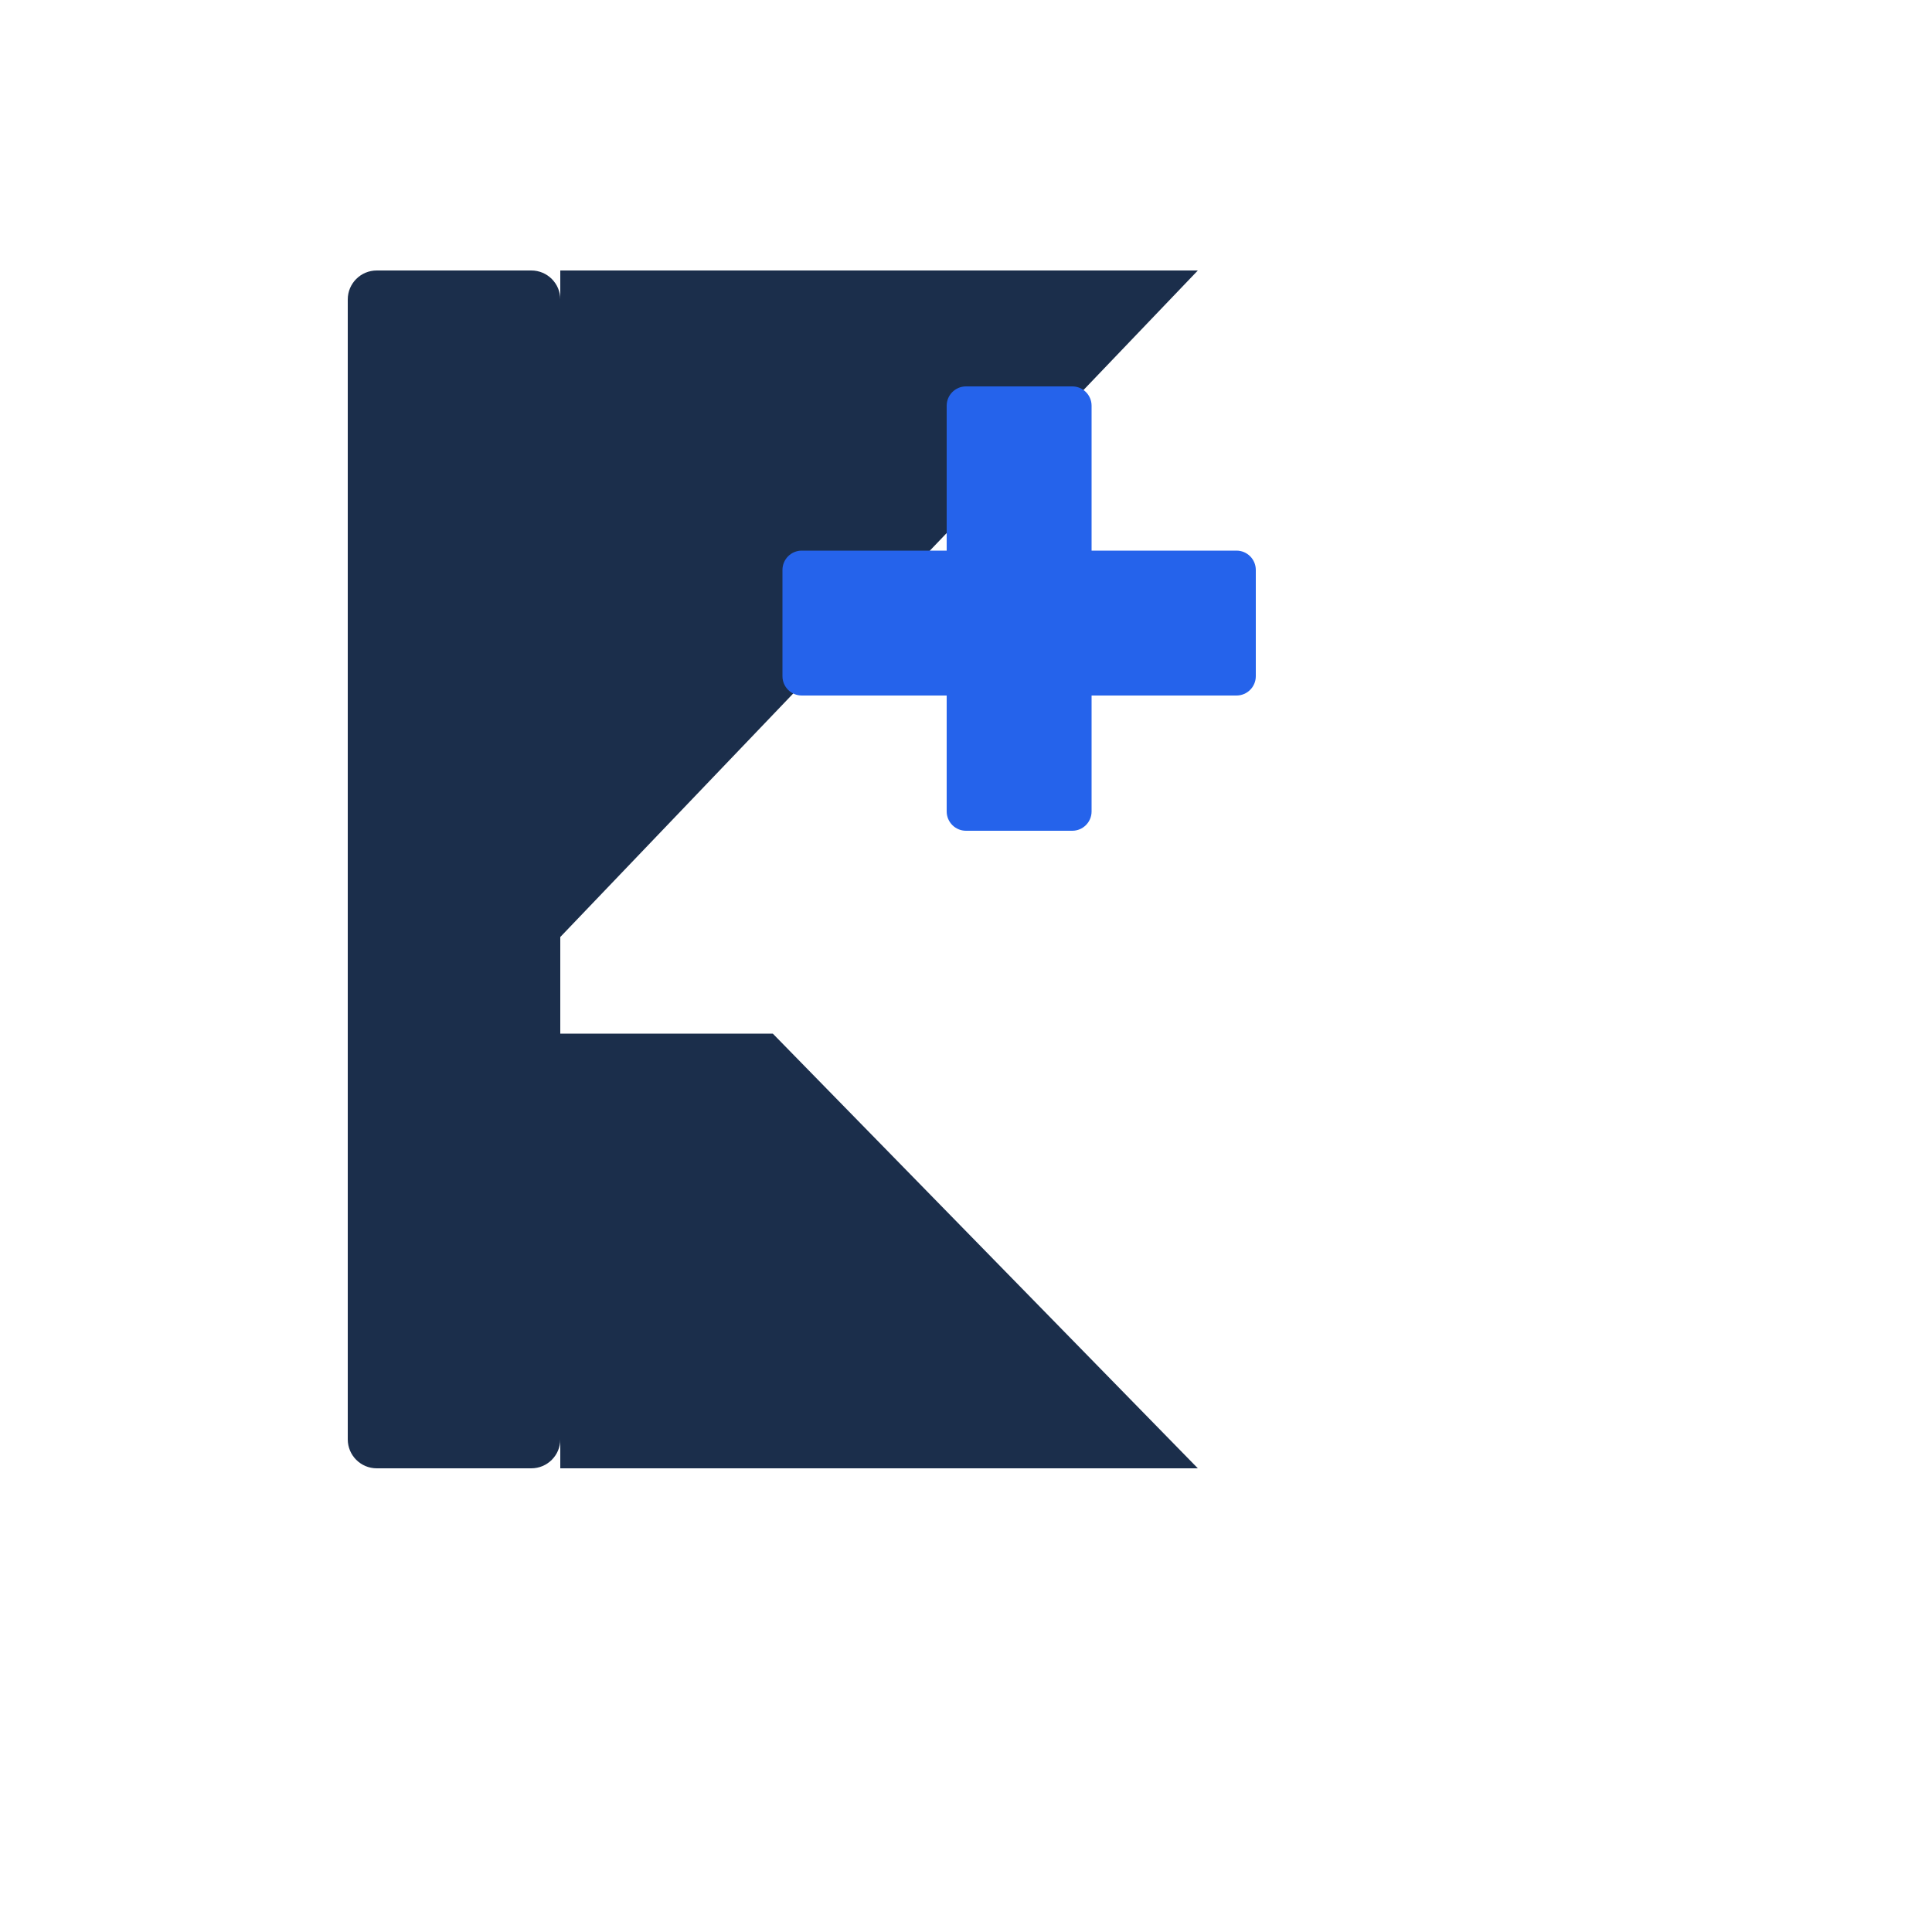
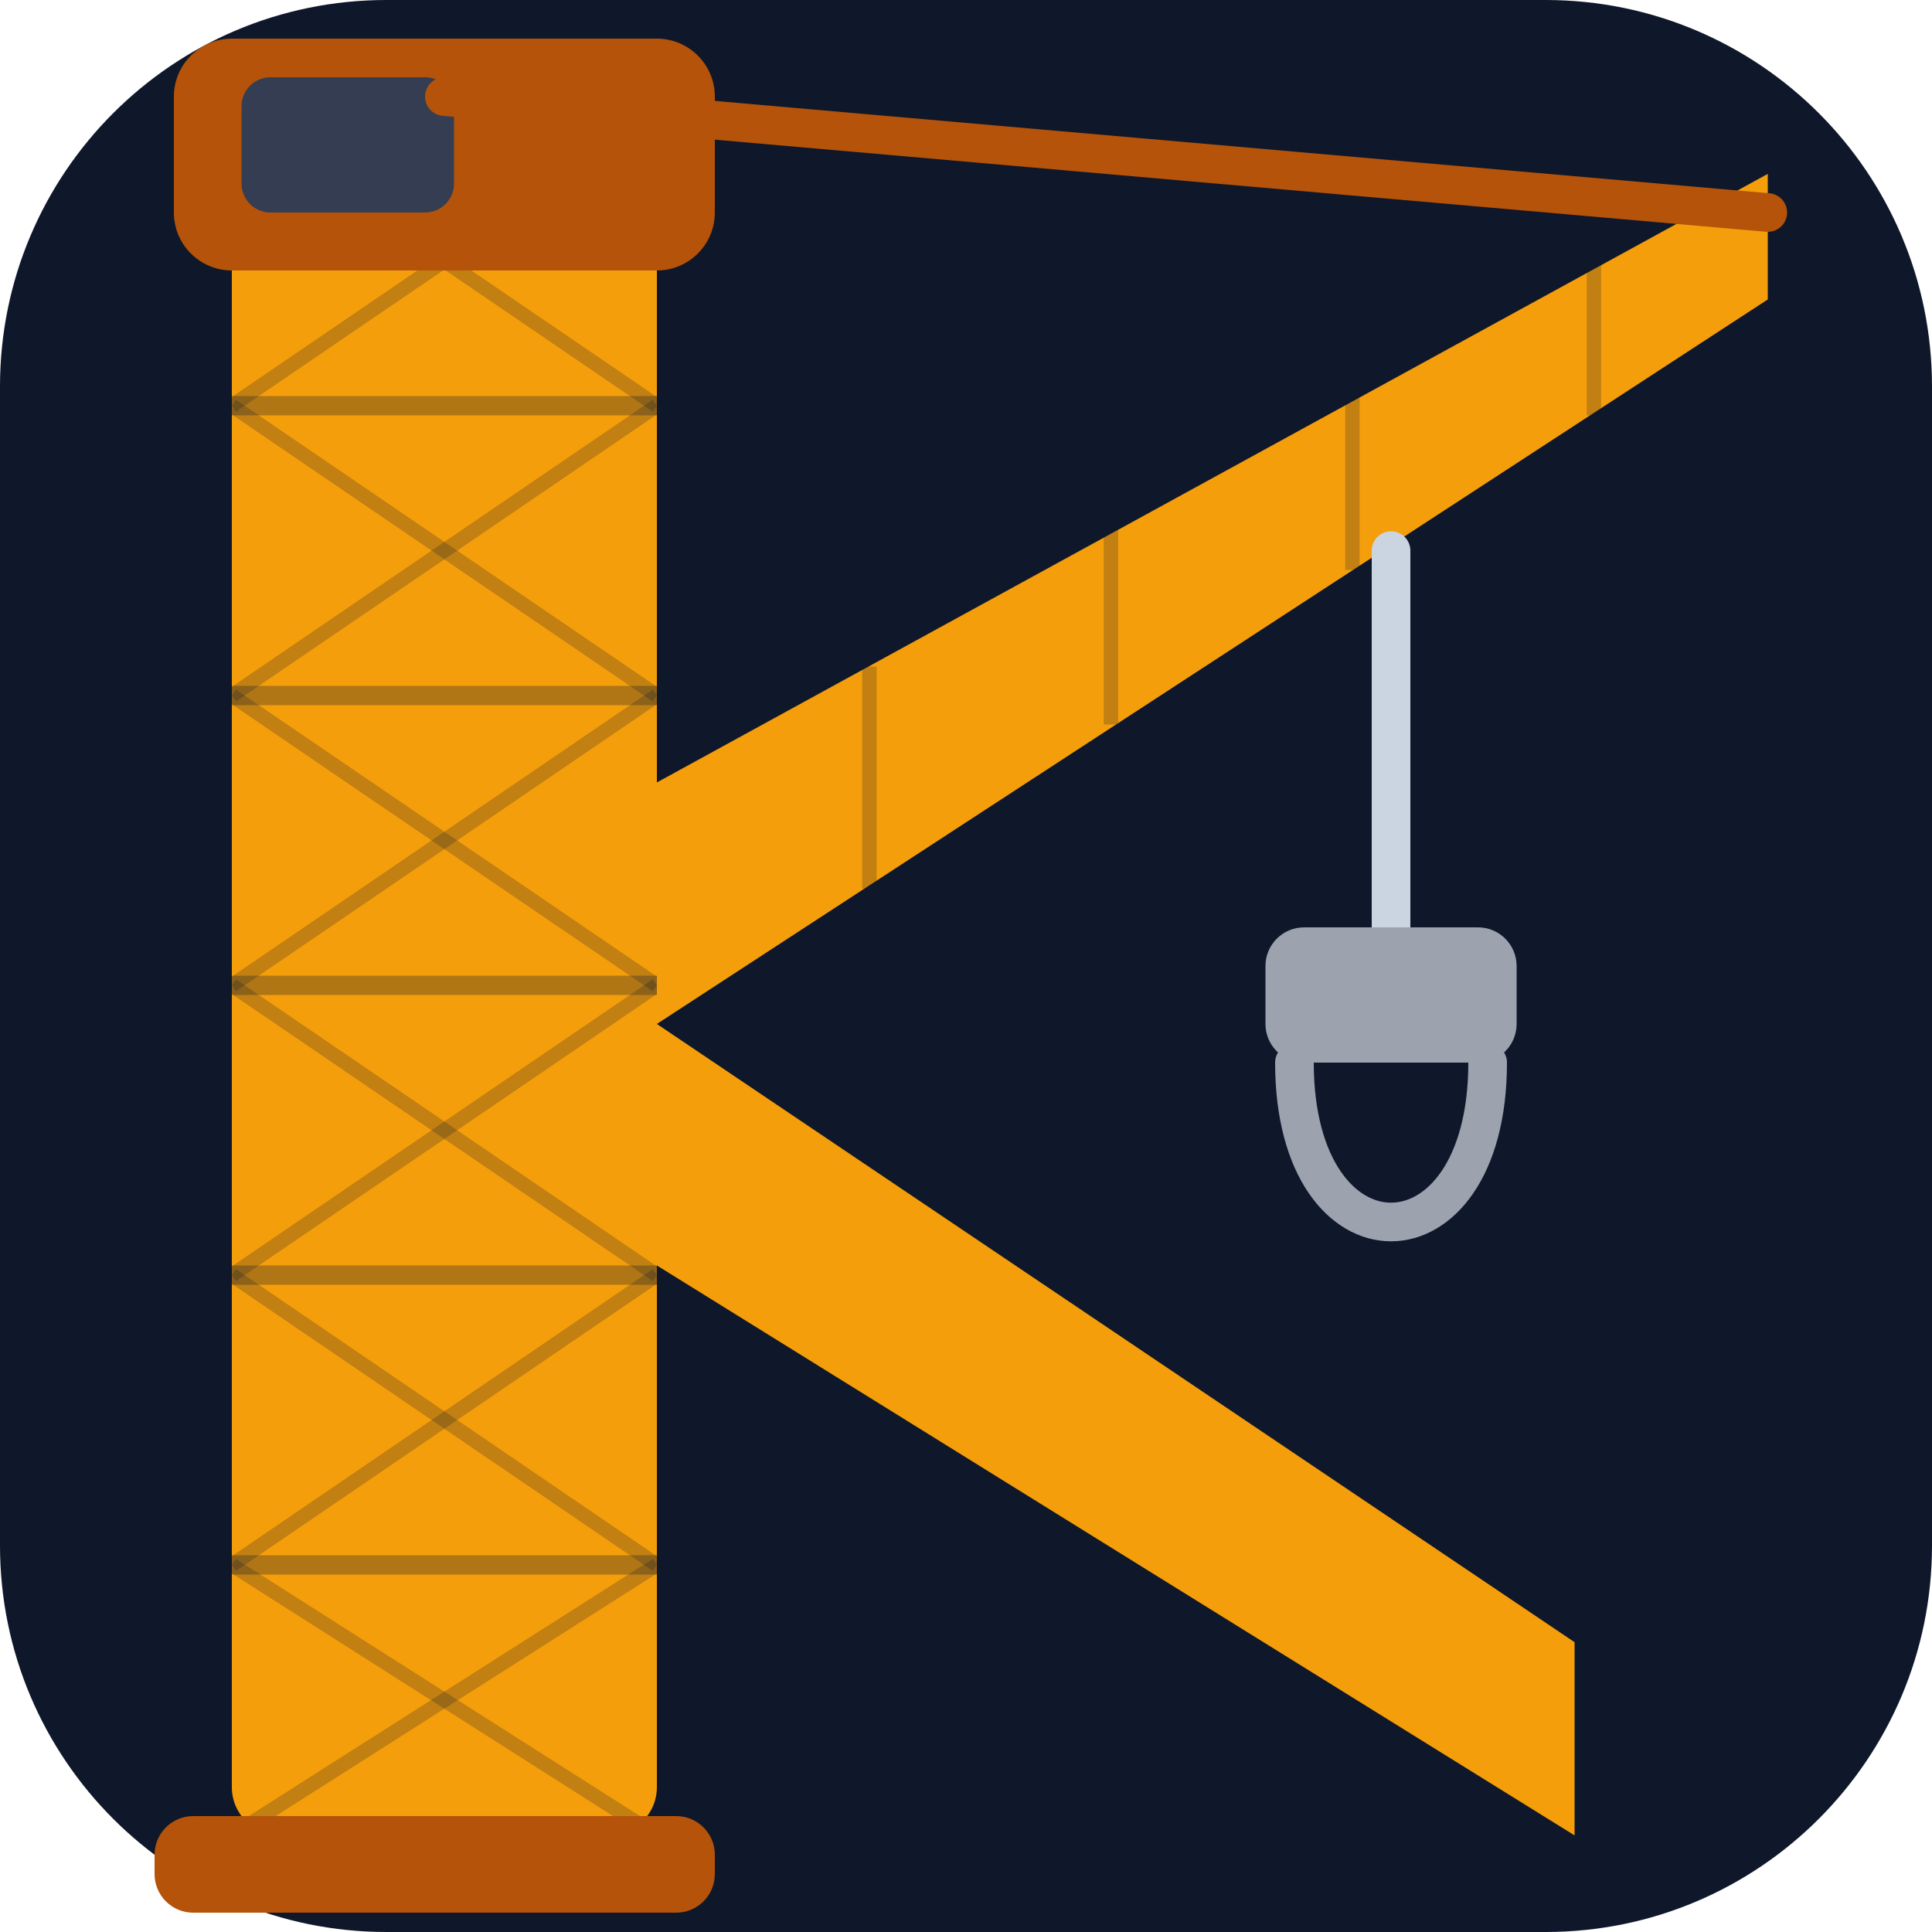
<svg xmlns="http://www.w3.org/2000/svg" viewBox="0 0 200 200" fill="none">
-   <rect x="36" y="28" width="22" height="124" rx="3" fill="#1B2E4B" />
-   <polygon points="58,28 58,97 124,28" fill="#1B2E4B" />
-   <polygon points="58,107 58,152 124,152 80,107" fill="#1B2E4B" />
-   <rect x="98" y="40" width="15" height="46" rx="2" fill="#2563EB" />
-   <rect x="81" y="57" width="49" height="15" rx="2" fill="#2563EB" />
+   <rect width="200" height="200" rx="40" fill="#0F172A" />
+   <rect x="24" y="12" width="44" height="178" rx="5" fill="#F59E0B" />
+   <line x1="24" y1="12" x2="68" y2="42" stroke="#0F172A" stroke-width="1.5" opacity="0.22" />
+   <line x1="68" y1="12" x2="24" y2="42" stroke="#0F172A" stroke-width="1.5" opacity="0.22" />
+   <line x1="24" y1="42" x2="68" y2="72" stroke="#0F172A" stroke-width="1.5" opacity="0.22" />
+   <line x1="68" y1="42" x2="24" y2="72" stroke="#0F172A" stroke-width="1.5" opacity="0.22" />
+   <line x1="24" y1="72" x2="68" y2="102" stroke="#0F172A" stroke-width="1.5" opacity="0.22" />
+   <line x1="68" y1="72" x2="24" y2="102" stroke="#0F172A" stroke-width="1.5" opacity="0.22" />
+   <line x1="24" y1="102" x2="68" y2="132" stroke="#0F172A" stroke-width="1.5" opacity="0.22" />
+   <line x1="68" y1="102" x2="24" y2="132" stroke="#0F172A" stroke-width="1.5" opacity="0.22" />
+   <line x1="24" y1="132" x2="68" y2="162" stroke="#0F172A" stroke-width="1.5" opacity="0.22" />
+   <line x1="68" y1="132" x2="24" y2="162" stroke="#0F172A" stroke-width="1.5" opacity="0.22" />
+   <line x1="24" y1="162" x2="68" y2="190" stroke="#0F172A" stroke-width="1.5" opacity="0.22" />
+   <line x1="68" y1="162" x2="24" y2="190" stroke="#0F172A" stroke-width="1.5" opacity="0.22" />
+   <line x1="24" y1="42" x2="68" y2="42" stroke="#0F172A" stroke-width="2" opacity="0.3" />
+   <line x1="24" y1="72" x2="68" y2="72" stroke="#0F172A" stroke-width="2" opacity="0.3" />
+   <line x1="24" y1="102" x2="68" y2="102" stroke="#0F172A" stroke-width="2" opacity="0.3" />
+   <line x1="24" y1="132" x2="68" y2="132" stroke="#0F172A" stroke-width="2" opacity="0.3" />
+   <line x1="24" y1="162" x2="68" y2="162" stroke="#0F172A" stroke-width="2" opacity="0.3" />
+   <rect x="18" y="4" width="56" height="24" rx="6" fill="#B45309" />
+   <rect x="25" y="8" width="22" height="14" rx="3" fill="#1E3A5F" opacity="0.85" />
+   <polygon points="68,81 68,106 183,31 183,18" fill="#F59E0B" />
+   <line x1="90" y1="69" x2="90" y2="92" stroke="#0F172A" stroke-width="1.5" opacity="0.22" />
+   <line x1="115" y1="54" x2="115" y2="75" stroke="#0F172A" stroke-width="1.5" opacity="0.22" />
+   <line x1="140" y1="40" x2="140" y2="59" stroke="#0F172A" stroke-width="1.5" opacity="0.22" />
+   <line x1="165" y1="25" x2="165" y2="43" stroke="#0F172A" stroke-width="1.5" opacity="0.22" />
+   <line x1="46" y1="10" x2="183" y2="22" stroke="#B45309" stroke-width="4" stroke-linecap="round" />
+   <line x1="144" y1="57" x2="144" y2="96" stroke="#CBD5E1" stroke-width="4" stroke-linecap="round" />
+   <rect x="131" y="96" width="26" height="14" rx="4" fill="#9CA3AF" />
+   <path d="M134,110 C134,132 154,132 154,110" stroke="#9CA3AF" stroke-width="4" fill="none" stroke-linecap="round" />
+   <polygon points="68,106 68,131 163,190 163,170" fill="#F59E0B" />
+   <rect x="16" y="188" width="58" height="10" rx="4" fill="#B45309" />
</svg>
